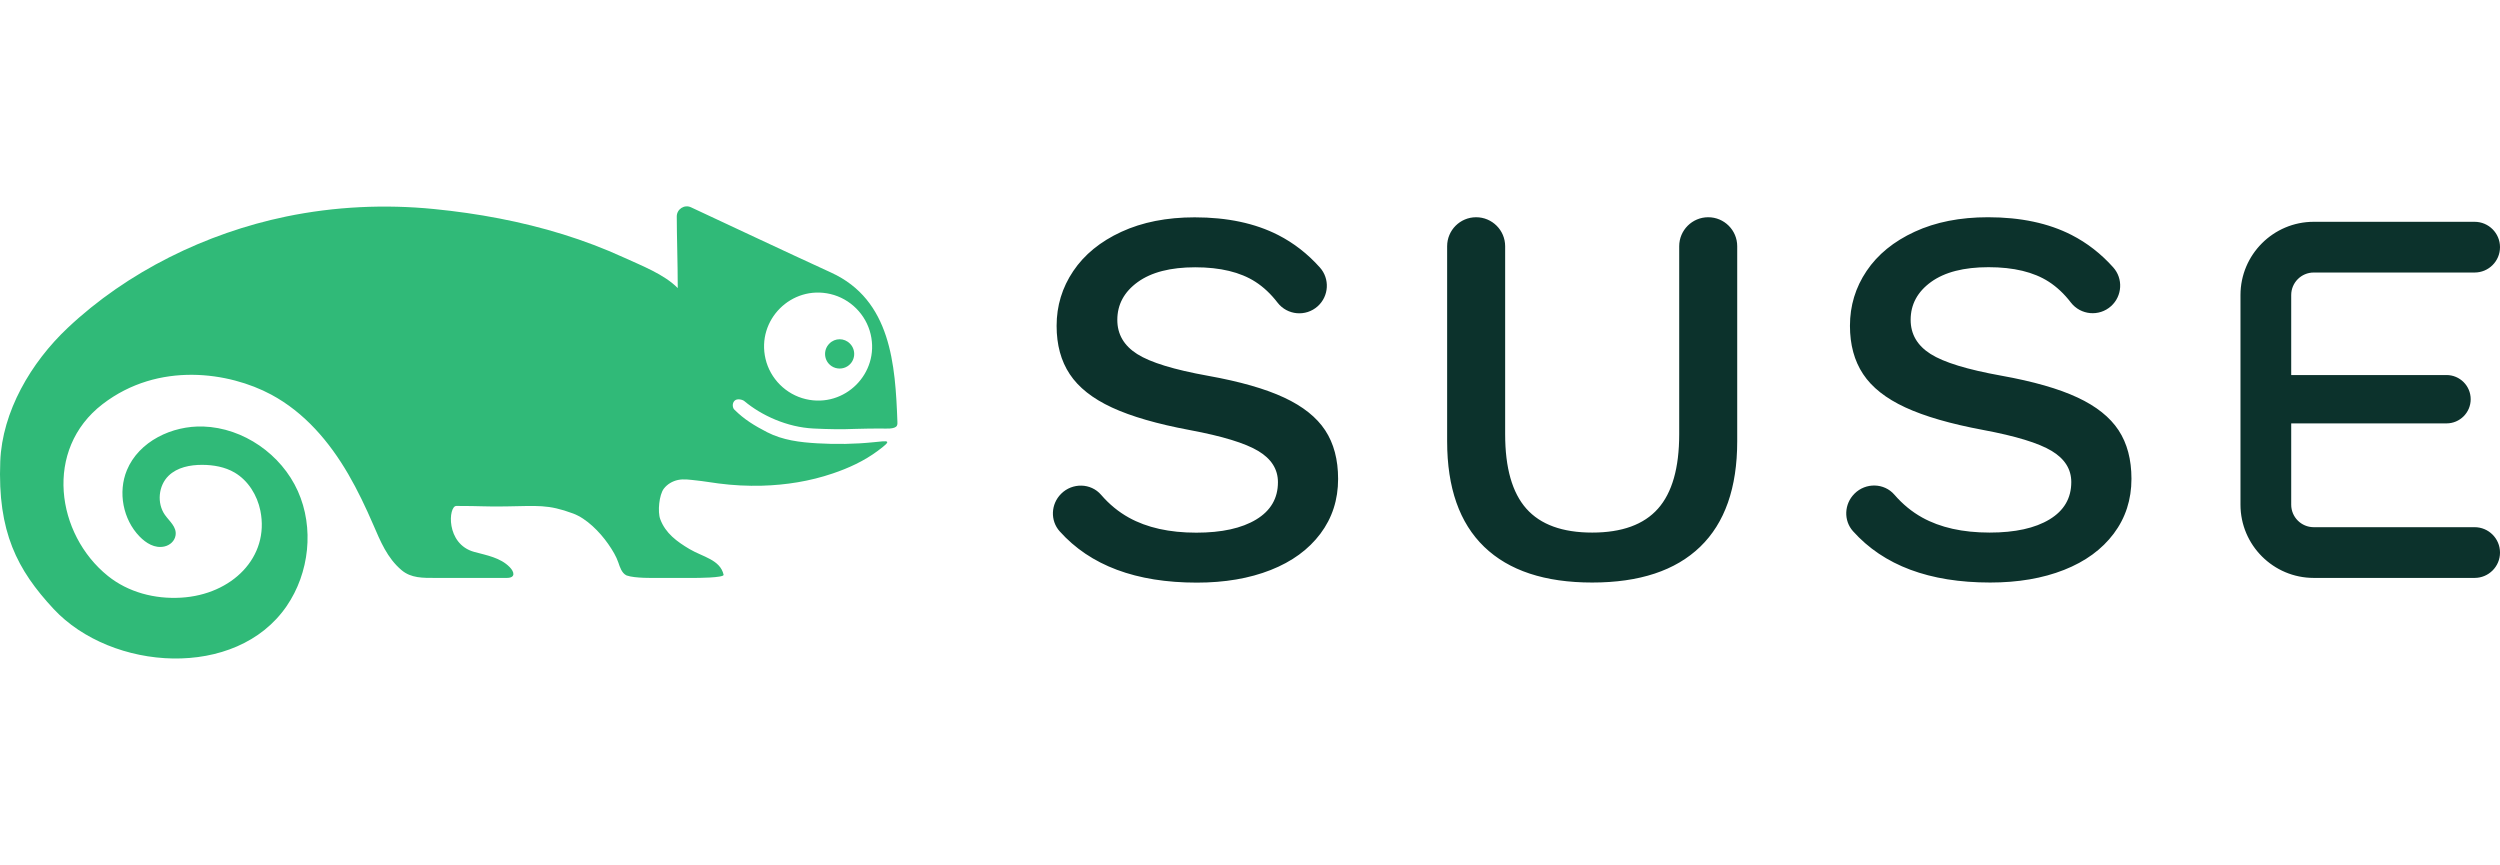
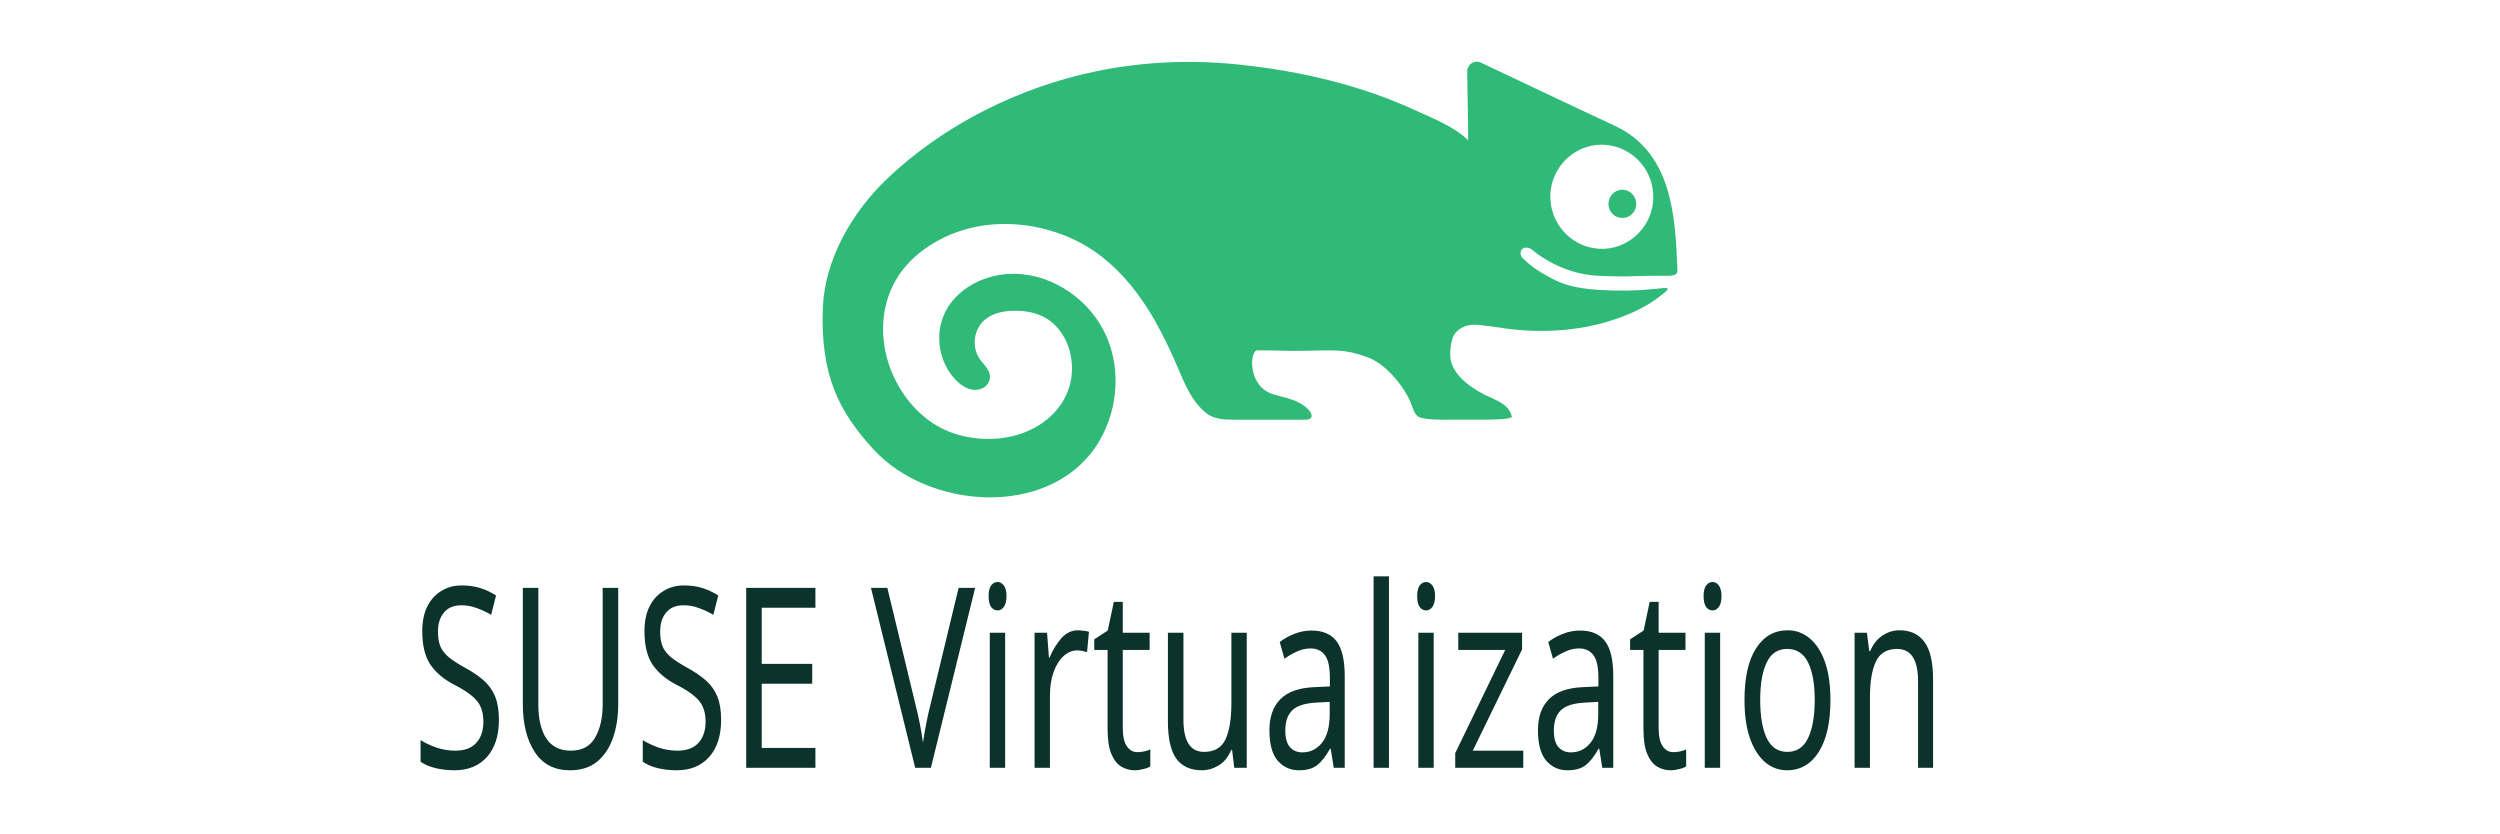
- <svg xmlns="http://www.w3.org/2000/svg" version="1.1" x="0" y="0" width="185" height="64" viewBox="0 0 185 64" id="svg9">
+ <svg xmlns="http://www.w3.org/2000/svg" version="1.1" x="0" y="0" width="192" height="64" viewBox="0 0 192 64" id="svg9">
  <defs id="defs13" />
-   <g id="Layer_1" transform="matrix(0.8784449,0,0,0.8784449,-26.3537,-9.94023)">
-     <g id="g6">
-       <path d="m 238.462,55.726 h -13.555 c -1.045,0 -1.896,-0.85 -1.896,-1.896 v -6.848 h 13.084 c 1.124,0 2.036,-0.911 2.036,-2.036 0,-1.125 -0.912,-2.037 -2.036,-2.037 H 223.011 V 36.17 c 0,-1.046 0.851,-1.897 1.896,-1.897 h 13.555 c 1.18,0 2.138,-0.955 2.138,-2.136 0,-1.18 -0.958,-2.137 -2.138,-2.137 h -13.555 c -3.4,0 -6.169,2.767 -6.169,6.17 v 17.66 c 0,3.402 2.769,6.169 6.169,6.169 h 13.555 c 1.18,0 2.138,-0.955 2.138,-2.135 0,-1.181 -0.958,-2.138 -2.138,-2.138 m -39.86,-12.761 c -2.866,-0.515 -4.859,-1.123 -5.974,-1.833 -1.117,-0.709 -1.675,-1.666 -1.675,-2.873 0,-1.296 0.573,-2.361 1.719,-3.191 1.147,-0.828 2.761,-1.244 4.844,-1.244 2.112,0 3.801,0.406 5.069,1.222 0.682,0.439 1.303,1.022 1.863,1.752 0.826,1.068 2.385,1.21 3.389,0.306 0.947,-0.854 1.03,-2.318 0.178,-3.268 -1.028,-1.148 -2.197,-2.057 -3.507,-2.727 -1.947,-0.996 -4.293,-1.493 -7.037,-1.493 -2.354,0 -4.413,0.406 -6.177,1.221 -1.765,0.814 -3.117,1.916 -4.051,3.303 -0.936,1.389 -1.403,2.927 -1.403,4.617 0,1.599 0.368,2.956 1.109,4.072 0.738,1.118 1.924,2.052 3.553,2.806 1.628,0.755 3.815,1.388 6.561,1.901 2.746,0.514 4.669,1.101 5.77,1.765 1.102,0.664 1.652,1.538 1.652,2.623 0,1.359 -0.61,2.408 -1.834,3.147 -1.22,0.739 -2.903,1.109 -5.045,1.109 -2.263,0 -4.156,-0.422 -5.68,-1.268 -0.87,-0.483 -1.649,-1.123 -2.339,-1.92 -0.868,-1.007 -2.426,-1.031 -3.365,-0.091 l -0.008,0.01 c -0.86,0.858 -0.926,2.251 -0.115,3.155 2.582,2.882 6.434,4.322 11.552,4.322 2.353,0 4.428,-0.355 6.224,-1.064 1.795,-0.708 3.188,-1.726 4.184,-3.053 0.997,-1.328 1.495,-2.867 1.495,-4.618 0,-1.628 -0.362,-2.993 -1.086,-4.094 -0.725,-1.101 -1.878,-2.022 -3.463,-2.76 -1.583,-0.74 -3.718,-1.351 -6.403,-1.834 m -66.832,0.009 c -2.866,-0.515 -4.857,-1.124 -5.973,-1.833 -1.117,-0.709 -1.674,-1.667 -1.674,-2.875 0,-1.296 0.573,-2.36 1.719,-3.189 1.147,-0.829 2.761,-1.245 4.843,-1.245 2.11,0 3.801,0.408 5.068,1.222 0.684,0.439 1.305,1.023 1.865,1.752 0.824,1.07 2.384,1.211 3.388,0.307 0.948,-0.855 1.03,-2.319 0.178,-3.268 -1.028,-1.149 -2.198,-2.058 -3.507,-2.728 -1.946,-0.995 -4.293,-1.493 -7.038,-1.493 -2.353,0 -4.412,0.407 -6.176,1.221 -1.766,0.814 -3.116,1.917 -4.051,3.305 -0.935,1.387 -1.403,2.925 -1.403,4.615 0,1.599 0.368,2.958 1.109,4.072 0.739,1.117 1.924,2.054 3.552,2.807 1.629,0.755 3.817,1.388 6.562,1.901 2.745,0.513 4.668,1.102 5.77,1.765 1.101,0.663 1.652,1.538 1.652,2.624 0,1.358 -0.611,2.406 -1.832,3.145 -1.223,0.74 -2.905,1.109 -5.046,1.109 -2.264,0 -4.158,-0.422 -5.681,-1.268 -0.869,-0.482 -1.649,-1.122 -2.337,-1.919 -0.868,-1.008 -2.427,-1.031 -3.368,-0.09 l -0.007,0.008 c -0.86,0.858 -0.926,2.251 -0.115,3.155 2.582,2.883 6.433,4.322 11.553,4.322 2.353,0 4.427,-0.354 6.222,-1.063 1.795,-0.708 3.19,-1.728 4.186,-3.055 0.996,-1.326 1.493,-2.867 1.493,-4.616 0,-1.629 -0.362,-2.993 -1.086,-4.095 -0.725,-1.102 -1.877,-2.021 -3.463,-2.76 -1.583,-0.74 -3.717,-1.35 -6.403,-1.833 m 44.573,-10.915 v 16.428 c 0,3.921 -1.041,6.885 -3.122,8.892 -2.082,2.007 -5.114,3.009 -9.095,3.009 -3.984,0 -7.016,-1.002 -9.098,-3.009 -2.081,-2.007 -3.121,-4.971 -3.121,-8.892 V 32.059 c 0,-1.35 1.092,-2.443 2.442,-2.443 1.349,0 2.445,1.093 2.445,2.443 v 15.839 c 0,2.837 0.595,4.926 1.787,6.268 1.192,1.342 3.039,2.014 5.545,2.014 2.504,0 4.35,-0.672 5.542,-2.014 1.192,-1.342 1.788,-3.431 1.788,-6.268 V 32.059 c 0,-1.35 1.095,-2.443 2.443,-2.443 1.35,0 2.444,1.093 2.444,2.443" fill="#0c322c" id="path2" />
-       <path d="m 101.408,42.16 c -0.405,0.269 -0.947,0.269 -1.353,0 -0.664,-0.441 -0.728,-1.363 -0.192,-1.896 0.476,-0.493 1.261,-0.493 1.737,-0.001 0.535,0.534 0.47,1.456 -0.192,1.897 m 1.936,-2.687 c 0.772,3.284 -2.18,6.237 -5.464,5.465 -1.672,-0.392 -2.999,-1.719 -3.392,-3.39 -0.77,-3.282 2.181,-6.233 5.464,-5.464 1.671,0.391 2.999,1.717 3.392,3.389 M 81.232,57.135 c 0.375,0.539 0.687,1.06 0.862,1.581 0.124,0.37 0.283,0.858 0.648,1.054 0.02,0.011 0.038,0.021 0.06,0.027 0.67,0.244 2.393,0.203 2.393,0.203 h 3.169 c 0.271,0.004 2.652,-0.003 2.592,-0.269 -0.287,-1.273 -1.759,-1.501 -2.88,-2.167 -1.033,-0.616 -2.013,-1.314 -2.457,-2.515 -0.232,-0.62 -0.095,-2.05 0.304,-2.571 0.291,-0.377 0.72,-0.627 1.181,-0.728 0.511,-0.109 1.041,-0.015 1.552,0.037 0.63,0.064 1.252,0.178 1.88,0.256 1.212,0.158 2.436,0.221 3.658,0.188 2.017,-0.056 4.039,-0.377 5.951,-1.029 1.335,-0.448 2.65,-1.054 3.785,-1.897 1.29,-0.959 0.951,-0.869 -0.357,-0.735 -1.566,0.16 -3.146,0.184 -4.717,0.091 -1.466,-0.085 -2.912,-0.258 -4.238,-0.939 -1.044,-0.539 -1.941,-1.079 -2.769,-1.914 -0.124,-0.126 -0.201,-0.494 0.026,-0.729 0.22,-0.228 0.686,-0.096 0.829,0.026 1.444,1.207 3.598,2.201 5.828,2.309 1.206,0.06 2.379,0.082 3.586,0.03 0.603,-0.028 1.513,-0.024 2.118,-0.03 0.312,-0.004 1.163,0.086 1.322,-0.245 0.048,-0.096 0.044,-0.207 0.04,-0.315 -0.177,-4.826 -0.534,-10.269 -5.584,-12.576 -3.768,-1.723 -9.417,-4.392 -11.803,-5.499 -0.553,-0.263 -1.2,0.153 -1.2,0.769 0,1.612 0.082,3.928 0.083,6.036 -1.143,-1.164 -3.068,-1.899 -4.535,-2.573 -1.666,-0.764 -3.386,-1.412 -5.136,-1.957 -3.523,-1.091 -7.169,-1.763 -10.836,-2.127 -4.159,-0.415 -8.388,-0.216 -12.483,0.63 -6.744,1.398 -13.373,4.641 -18.405,9.384 -3.089,2.91 -5.513,7.047 -5.677,11.246 -0.234,5.943 1.431,9.134 4.491,12.423 4.88,5.242 15.383,5.976 19.637,-0.24 1.914,-2.798 2.329,-6.593 0.94,-9.686 -1.389,-3.091 -4.582,-5.325 -7.967,-5.439 -2.627,-0.087 -5.426,1.249 -6.433,3.678 -0.768,1.855 -0.331,4.147 1.068,5.587 0.545,0.562 1.283,1.022 2.089,0.842 0.475,-0.106 0.872,-0.463 0.944,-0.945 0.106,-0.711 -0.516,-1.172 -0.899,-1.718 -0.691,-0.985 -0.551,-2.464 0.314,-3.301 0.73,-0.707 1.811,-0.916 2.827,-0.913 0.946,0.002 1.913,0.171 2.729,0.648 1.147,0.675 1.909,1.911 2.173,3.217 0.787,3.903 -2.386,7.074 -6.688,7.323 -2.201,0.13 -4.441,-0.448 -6.159,-1.831 -4.351,-3.5 -5.417,-10.654 -0.444,-14.473 4.721,-3.625 10.681,-2.691 14.195,-0.807 2.812,1.507 4.908,3.973 6.496,6.699 0.797,1.371 1.476,2.804 2.106,4.259 0.606,1.399 1.173,2.809 2.386,3.834 0.803,0.68 1.794,0.656 2.846,0.656 h 6.005 c 0.816,0 0.617,-0.544 0.265,-0.904 -0.796,-0.814 -1.94,-0.998 -2.999,-1.289 -2.421,-0.666 -2.174,-3.871 -1.504,-3.871 2.164,0 2.232,0.065 4.128,0.041 2.736,-0.038 3.564,-0.197 5.704,0.594 1.144,0.424 2.243,1.542 2.96,2.564" fill="#30ba78" id="path4" />
+   <g id="g20" style="display:inline">
+     <g id="g19">
+       <g id="g26">
+         <g id="g25">
+           <g id="g24">
+             <g id="g23">
+               <g id="g1" transform="translate(0,-0.2500409)">
+                 <path d="m 125.184,16.811 c -0.352,0.236 -0.822,0.236 -1.175,0 -0.577,-0.387 -0.632,-1.197 -0.167,-1.666 0.413,-0.433 1.095,-0.433 1.508,-8.79e-4 0.465,0.469 0.408,1.279 -0.167,1.666 m 1.681,-2.36 c 0.67,2.885 -1.893,5.479 -4.745,4.801 -1.452,-0.344 -2.604,-1.51 -2.946,-2.978 -0.669,-2.883 1.894,-5.475 4.745,-4.8 1.451,0.343 2.604,1.508 2.946,2.977 m -19.201,15.515 c 0.326,0.473 0.597,0.931 0.749,1.389 0.108,0.325 0.246,0.754 0.563,0.926 0.017,0.01 0.033,0.018 0.052,0.024 0.582,0.214 2.078,0.178 2.078,0.178 h 2.752 c 0.235,0.004 2.303,-0.003 2.251,-0.236 -0.249,-1.118 -1.527,-1.319 -2.501,-1.904 -0.897,-0.541 -1.748,-1.154 -2.134,-2.209 -0.201,-0.545 -0.083,-1.801 0.264,-2.258 0.253,-0.331 0.625,-0.551 1.026,-0.64 0.444,-0.096 0.904,-0.013 1.348,0.033 0.547,0.056 1.087,0.156 1.633,0.225 1.052,0.139 2.115,0.194 3.176,0.165 1.752,-0.049 3.507,-0.331 5.168,-0.904 1.159,-0.394 2.301,-0.926 3.287,-1.666 1.12,-0.842 0.826,-0.763 -0.31,-0.646 -1.36,0.141 -2.732,0.162 -4.096,0.08 -1.273,-0.075 -2.529,-0.227 -3.68,-0.825 -0.907,-0.473 -1.686,-0.948 -2.405,-1.681 -0.108,-0.111 -0.175,-0.434 0.023,-0.64 0.191,-0.2 0.596,-0.084 0.72,0.023 1.254,1.06 3.124,1.933 5.061,2.028 1.047,0.053 2.066,0.072 3.114,0.026 0.524,-0.025 1.314,-0.021 1.839,-0.026 0.271,-0.004 1.01,0.076 1.148,-0.215 0.042,-0.084 0.038,-0.182 0.035,-0.277 -0.154,-4.239 -0.464,-9.021 -4.849,-11.047 -3.272,-1.514 -8.177,-3.858 -10.249,-4.831 -0.48,-0.231 -1.042,0.134 -1.042,0.676 0,1.416 0.071,3.451 0.072,5.302 -0.993,-1.023 -2.664,-1.668 -3.938,-2.26 -1.447,-0.671 -2.94,-1.24 -4.46,-1.719 -3.059,-0.958 -6.225,-1.549 -9.41,-1.868 -3.612,-0.365 -7.284,-0.19 -10.84,0.553 -5.856,1.228 -11.613,4.077 -15.982,8.243 -2.682,2.556 -4.787,6.19 -4.93,9.879 -0.203,5.221 1.243,8.024 3.9,10.913 4.238,4.605 13.358,5.25 17.052,-0.211 1.662,-2.458 2.022,-5.792 0.816,-8.509 -1.206,-2.715 -3.979,-4.678 -6.918,-4.778 -2.281,-0.076 -4.712,1.097 -5.586,3.231 -0.667,1.63 -0.287,3.643 0.927,4.908 0.473,0.494 1.114,0.898 1.814,0.74 0.412,-0.093 0.757,-0.407 0.82,-0.83 0.092,-0.625 -0.448,-1.03 -0.781,-1.509 -0.6,-0.865 -0.478,-2.164 0.273,-2.9 0.634,-0.621 1.573,-0.805 2.455,-0.802 0.821,0.002 1.661,0.15 2.37,0.569 0.996,0.593 1.658,1.679 1.887,2.826 0.683,3.429 -2.072,6.214 -5.808,6.433 -1.911,0.114 -3.856,-0.394 -5.348,-1.608 -3.778,-3.075 -4.704,-9.359 -0.386,-12.714 4.1,-3.184 9.275,-2.364 12.327,-0.709 2.442,1.324 4.262,3.49 5.641,5.885 0.692,1.204 1.282,2.463 1.829,3.741 0.526,1.229 1.019,2.468 2.072,3.368 0.697,0.597 1.558,0.576 2.471,0.576 h 5.215 c 0.709,0 0.536,-0.478 0.23,-0.794 -0.691,-0.715 -1.685,-0.877 -2.604,-1.132 -2.102,-0.585 -1.888,-3.4 -1.306,-3.4 1.879,0 1.938,0.057 3.585,0.036 2.376,-0.033 3.095,-0.173 4.953,0.522 0.993,0.372 1.948,1.355 2.57,2.252" fill="#30ba78" id="path3" style="stroke-width:0.878" />
+                 <text xml:space="preserve" style="font-style:normal;font-variant:normal;font-weight:normal;font-stretch:normal;font-size:16px;font-family:sans-serif;-inkscape-font-specification:'sans-serif, Normal';font-variant-ligatures:normal;font-variant-caps:normal;font-variant-numeric:normal;font-variant-east-asian:normal;writing-mode:lr-tb;direction:ltr;fill:#a5abb6;fill-rule:evenodd;stroke-width:0.878;stroke-dasharray:none;stroke-opacity:0.496" x="151.848" y="60.186" id="text35" transform="scale(1.042507,0.9592266)">
+                   <tspan id="tspan35" x="151.848" y="60.186" style="font-style:normal;font-variant:normal;font-weight:normal;font-stretch:normal;font-size:16px;font-family:sans-serif;-inkscape-font-specification:'sans-serif, Normal';font-variant-ligatures:normal;font-variant-caps:normal;font-variant-numeric:normal;font-variant-east-asian:normal;stroke-width:0.878" />
+                 </text>
+                 <text xml:space="preserve" style="font-style:normal;font-variant:normal;font-weight:normal;font-stretch:normal;font-size:16.064px;font-family:sans-serif;-inkscape-font-specification:'sans-serif, Normal';font-variant-ligatures:normal;font-variant-caps:normal;font-variant-numeric:normal;font-variant-east-asian:normal;writing-mode:lr-tb;direction:ltr;fill:#0c322c;stroke-width:0.878;stroke-opacity:0.496" x="38.111" y="49.146" id="text1" transform="scale(0.8298815,1.204991)">
+                   <tspan id="tspan1" x="38.111" y="49.146" style="font-style:normal;font-variant:normal;font-weight:normal;font-stretch:normal;font-size:16.064px;font-family:sans-serif;-inkscape-font-specification:'sans-serif, Normal';font-variant-ligatures:normal;font-variant-caps:normal;font-variant-numeric:normal;font-variant-east-asian:normal;stroke-width:0.878">SUSE Virtualization</tspan>
+                 </text>
+                 <text xml:space="preserve" style="font-style:normal;font-variant:normal;font-weight:normal;font-stretch:normal;font-size:16px;font-family:sans-serif;-inkscape-font-specification:'sans-serif, Normal';font-variant-ligatures:normal;font-variant-caps:normal;font-variant-numeric:normal;font-variant-east-asian:normal;writing-mode:lr-tb;direction:ltr;fill:#0c322c;stroke-width:0.878;stroke-opacity:0.496" x="129.202" y="40.371" id="text2" transform="scale(1.042507,0.9592266)">
+                   <tspan id="tspan2" x="129.202" y="40.371" style="font-style:normal;font-variant:normal;font-weight:normal;font-stretch:normal;font-size:16px;font-family:sans-serif;-inkscape-font-specification:'sans-serif, Normal';font-variant-ligatures:normal;font-variant-caps:normal;font-variant-numeric:normal;font-variant-east-asian:normal;stroke-width:0.878" />
+                 </text>
+                 <text xml:space="preserve" style="font-style:normal;font-variant:normal;font-weight:normal;font-stretch:normal;font-size:16px;font-family:sans-serif;-inkscape-font-specification:'sans-serif, Normal';font-variant-ligatures:normal;font-variant-caps:normal;font-variant-numeric:normal;font-variant-east-asian:normal;writing-mode:lr-tb;direction:ltr;fill:#0c322c;stroke-width:0.878;stroke-opacity:0.496" x="278.877" y="147.585" id="text3" transform="scale(1.042507,0.9592266)">
+                   <tspan id="tspan3" x="278.877" y="147.585" style="font-style:normal;font-variant:normal;font-weight:normal;font-stretch:normal;font-size:16px;font-family:sans-serif;-inkscape-font-specification:'sans-serif, Normal';font-variant-ligatures:normal;font-variant-caps:normal;font-variant-numeric:normal;font-variant-east-asian:normal;stroke-width:0.878" />
+                 </text>
+               </g>
+             </g>
+           </g>
+         </g>
+       </g>
    </g>
  </g>
</svg>
